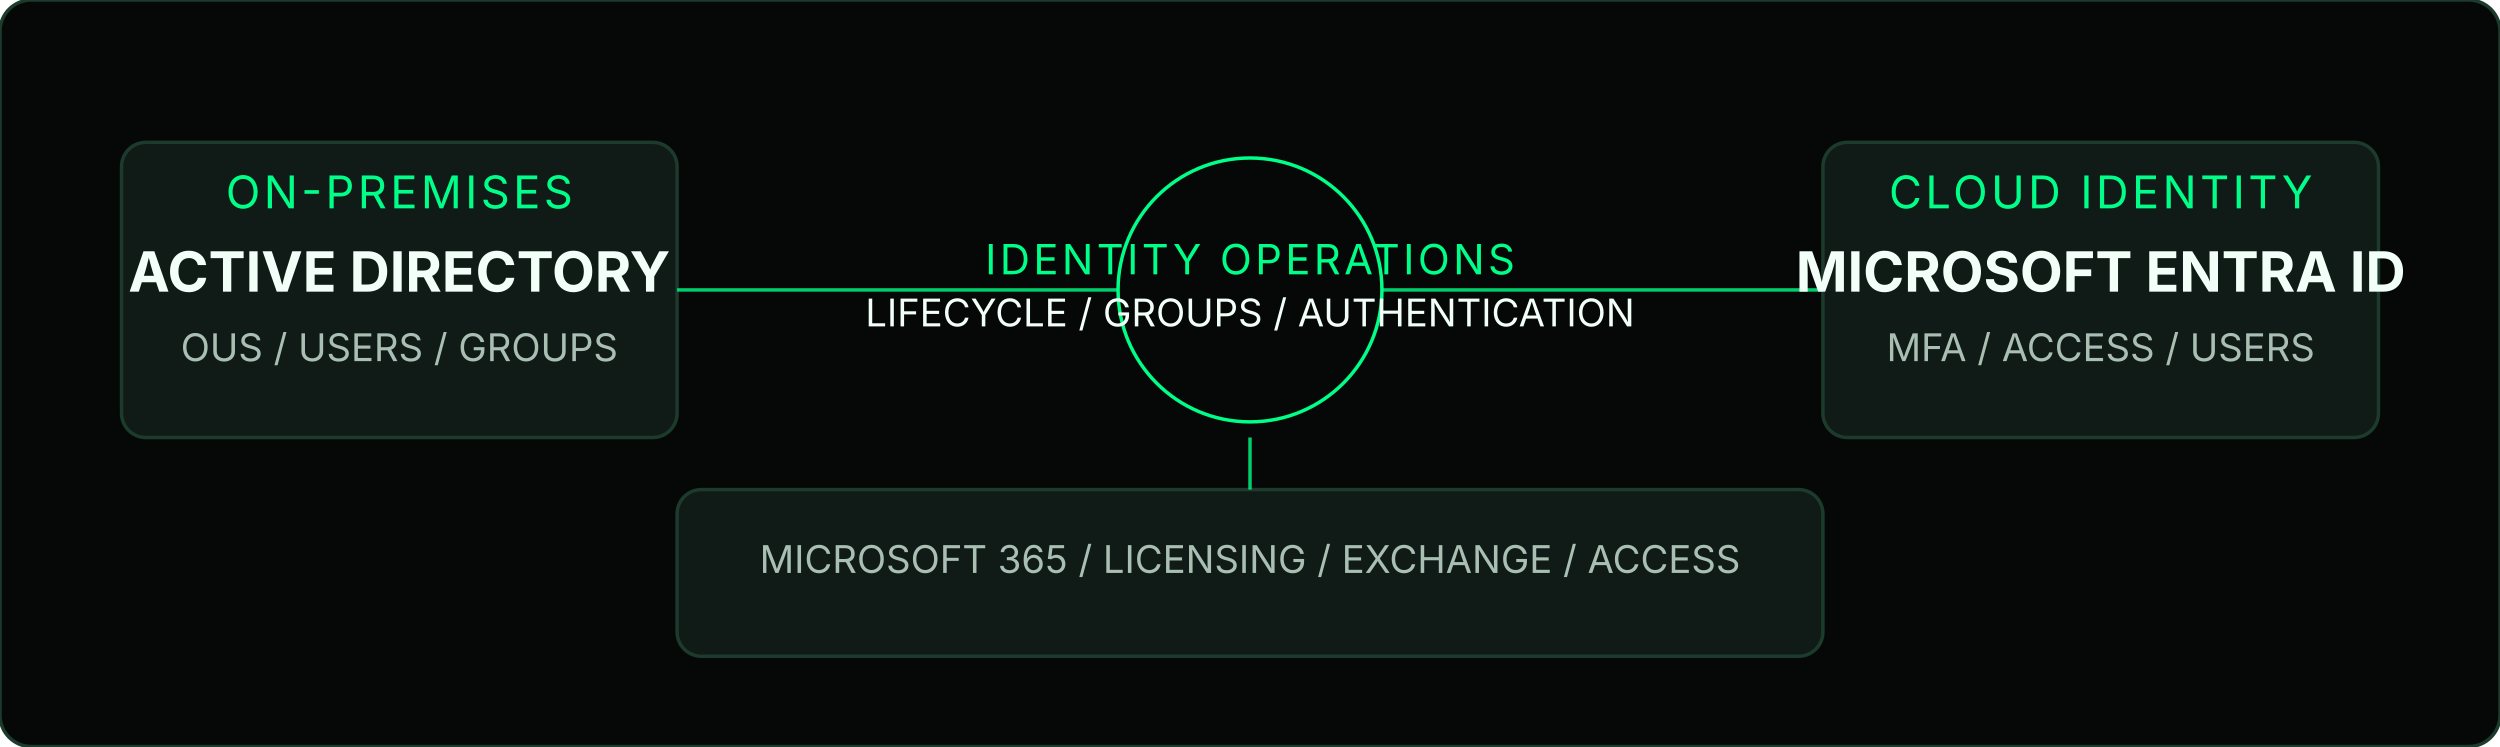
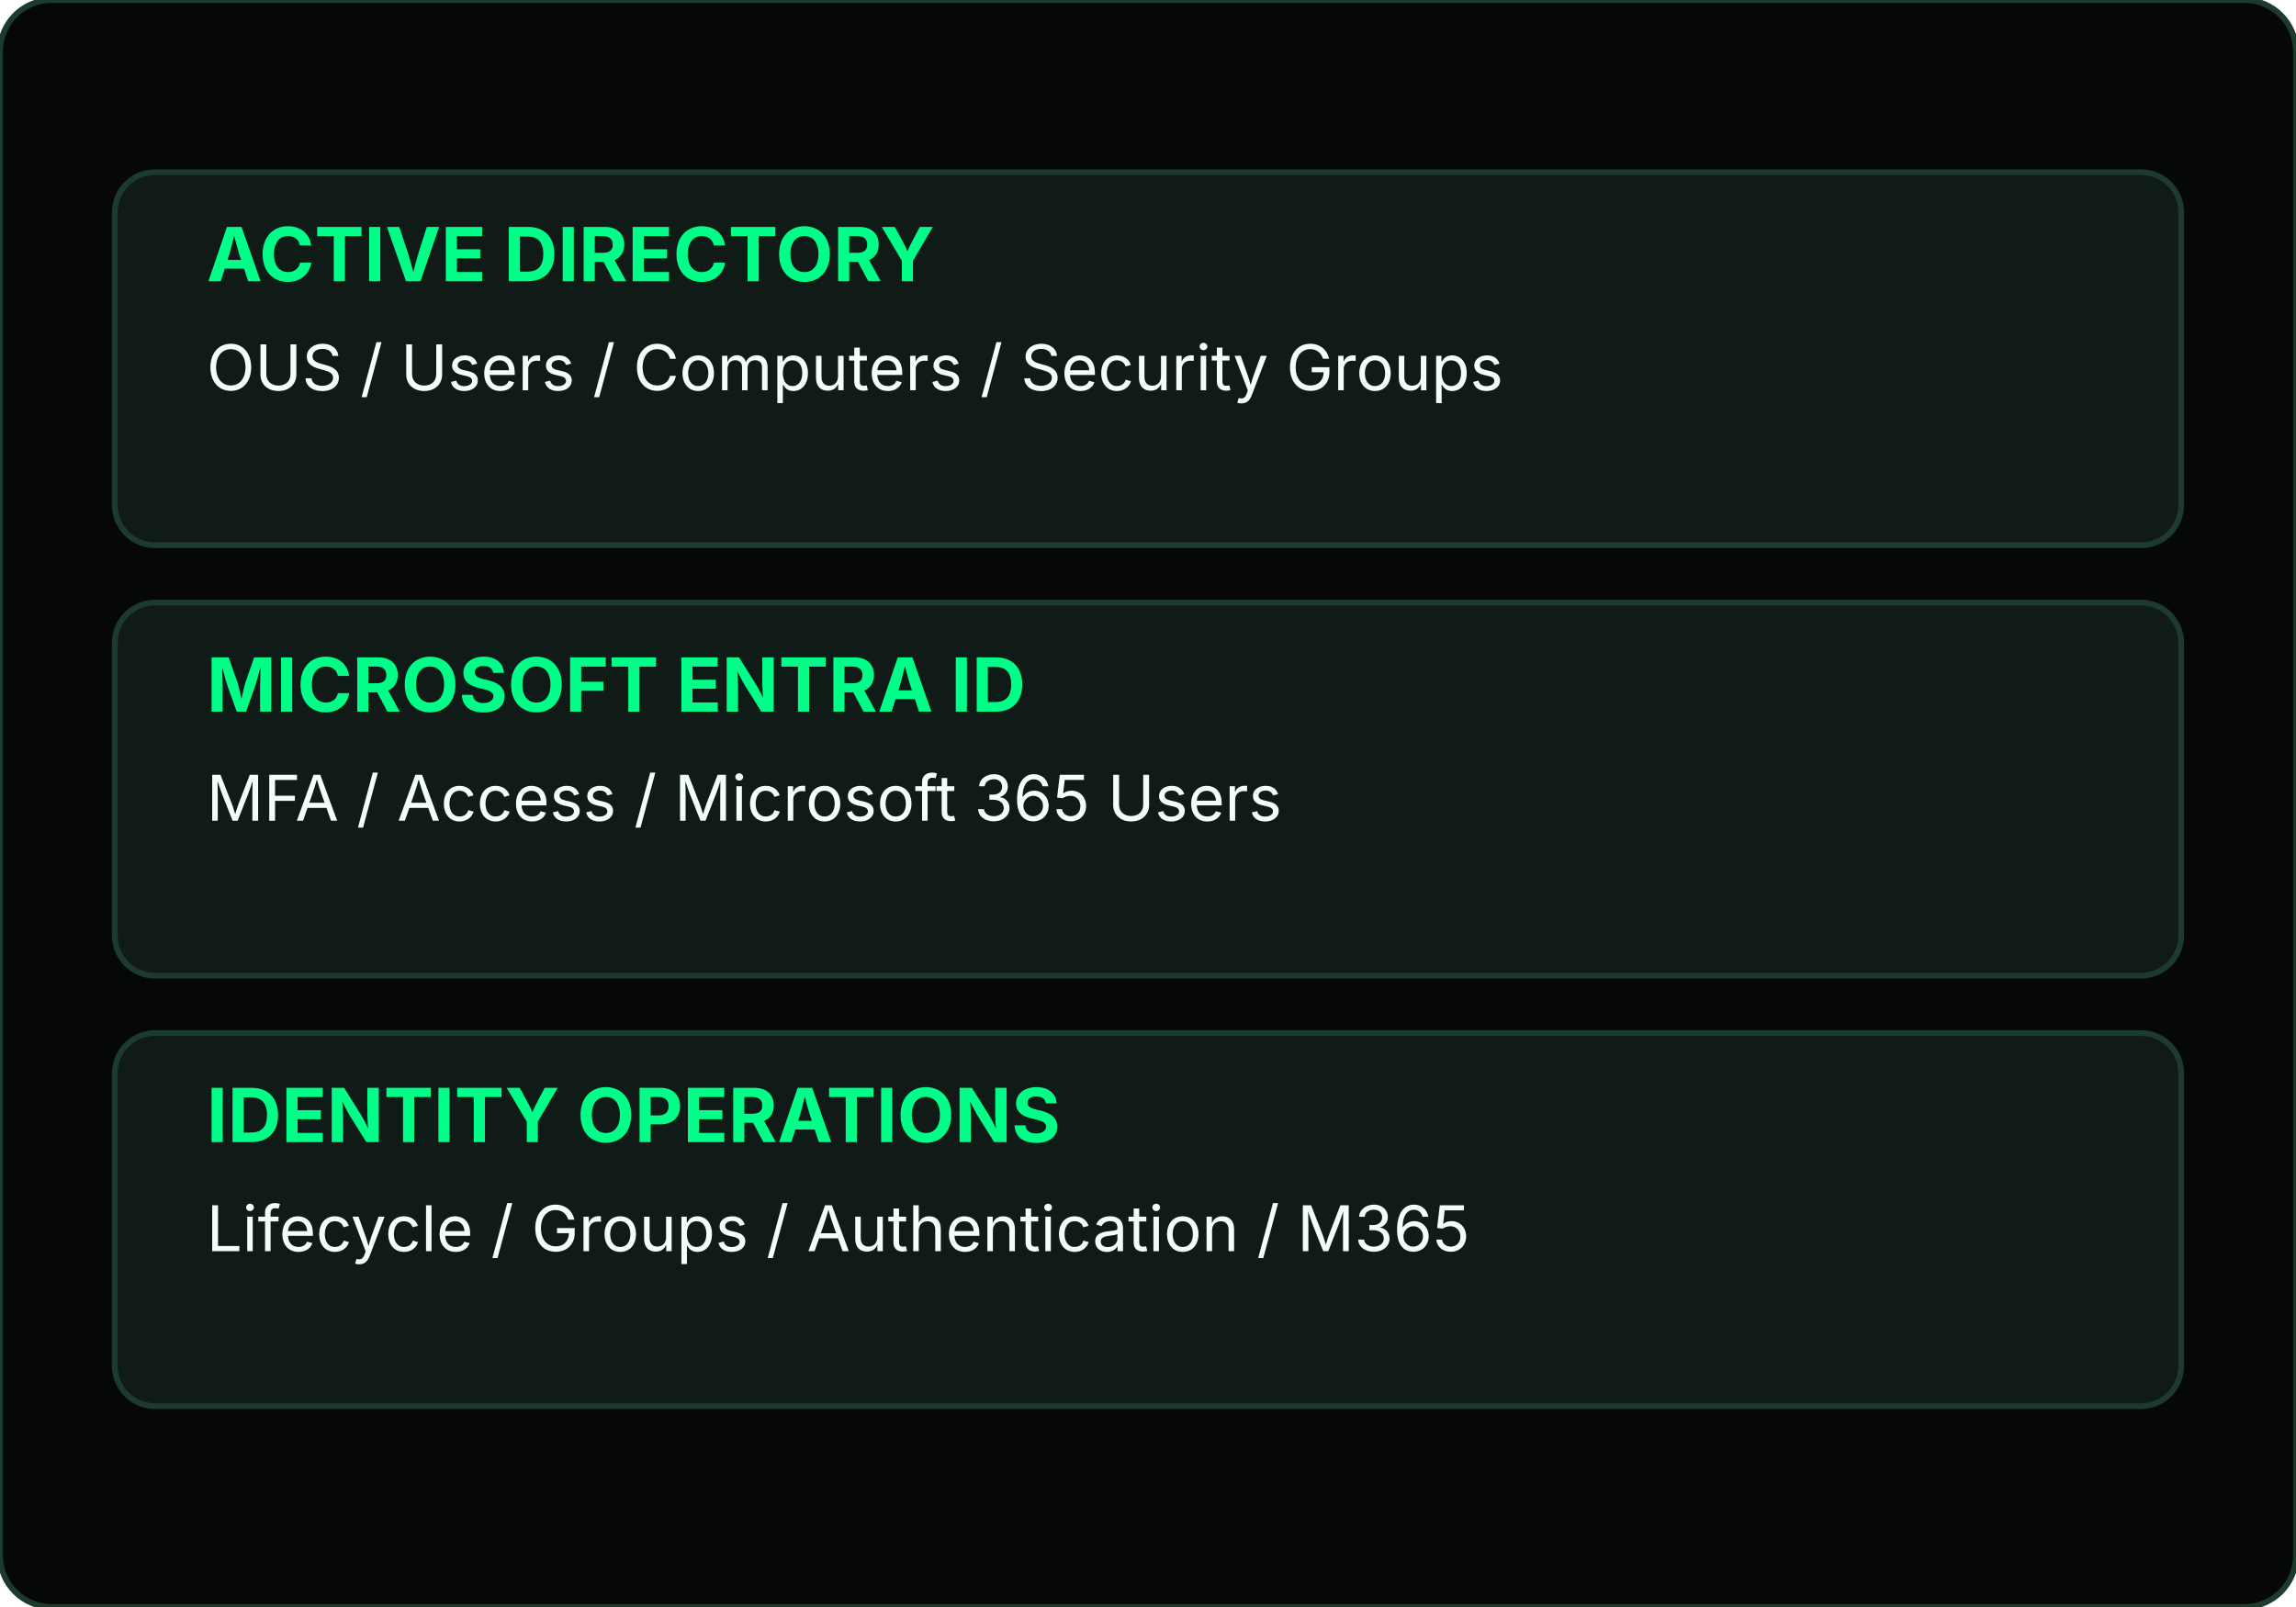
- <svg xmlns="http://www.w3.org/2000/svg" width="1440" height="430" viewBox="0 0 1440 430" role="img" aria-labelledby="title">
-   <rect width="1440" height="430" rx="18" fill="#050807" stroke="#1C3B2D" stroke-width="2" />
+ <svg xmlns="http://www.w3.org/2000/svg" width="800" height="560" viewBox="0 0 800 560" role="img" aria-labelledby="title">
+   <rect width="800" height="560" rx="18" fill="#050807" stroke="#1C3B2D" stroke-width="2" />
  <g fill="#101A16" stroke="#1C3B2D" stroke-width="2">
-     <rect x="70" y="82" width="320" height="170" rx="14" />
-     <rect x="1050" y="82" width="320" height="170" rx="14" />
-     <rect x="390" y="282" width="660" height="96" rx="14" />
+     <rect x="40" y="60" width="720" height="130" rx="14" />
+     <rect x="40" y="210" width="720" height="130" rx="14" />
+     <rect x="40" y="360" width="720" height="130" rx="14" />
  </g>
-   <g fill="none" stroke="#00FF88" stroke-width="2" opacity=".8">
-     <path d="M390 167H1050" />
-     <path d="M720 252V282" />
-   </g>
-   <g fill="#050807" stroke="#00FF88" stroke-width="2">
-     <circle cx="720" cy="167" r="76" />
-   </g>
-   <g font-family="Inter, Segoe UI, Arial, sans-serif" text-anchor="middle">
-     <text x="230" y="120" fill="#00FF88" font-size="26" letter-spacing="2">ON-PREMISES</text>
-     <text x="230" y="168" fill="#F2FFF8" font-size="32" font-weight="700">ACTIVE DIRECTORY</text>
-     <text x="230" y="208" fill="#A9BFB3" font-size="22">OUS / USERS / GROUPS</text>
-     <text x="1210" y="120" fill="#00FF88" font-size="26" letter-spacing="2">CLOUD IDENTITY</text>
-     <text x="1210" y="168" fill="#F2FFF8" font-size="32" font-weight="700">MICROSOFT ENTRA ID</text>
-     <text x="1210" y="208" fill="#A9BFB3" font-size="22">MFA / ACCESS / USERS</text>
-     <text x="720" y="158" fill="#00FF88" font-size="24" letter-spacing="2">IDENTITY OPERATIONS</text>
-     <text x="720" y="188" fill="#F2FFF8" font-size="22">LIFECYCLE / GROUPS / AUTHENTICATION</text>
-     <text x="720" y="330" fill="#A9BFB3" font-size="22">MICROSOFT 365 / LICENSING / EXCHANGE / ACCESS</text>
+   <g font-family="Inter, Segoe UI, Arial, sans-serif">
+     <g fill="#00FF88" font-size="26" font-weight="700">
+       <text x="72" y="98">ACTIVE DIRECTORY</text>
+       <text x="72" y="248">MICROSOFT ENTRA ID</text>
+       <text x="72" y="398">IDENTITY OPERATIONS</text>
+     </g>
+     <g fill="#F2FFF8" font-size="22">
+       <text x="72" y="136">OUS / Users / Computers / Security Groups</text>
+       <text x="72" y="286">MFA / Access / Microsoft 365 Users</text>
+       <text x="72" y="436">Lifecycle / Groups / Authentication / M365</text>
+     </g>
  </g>
</svg>
